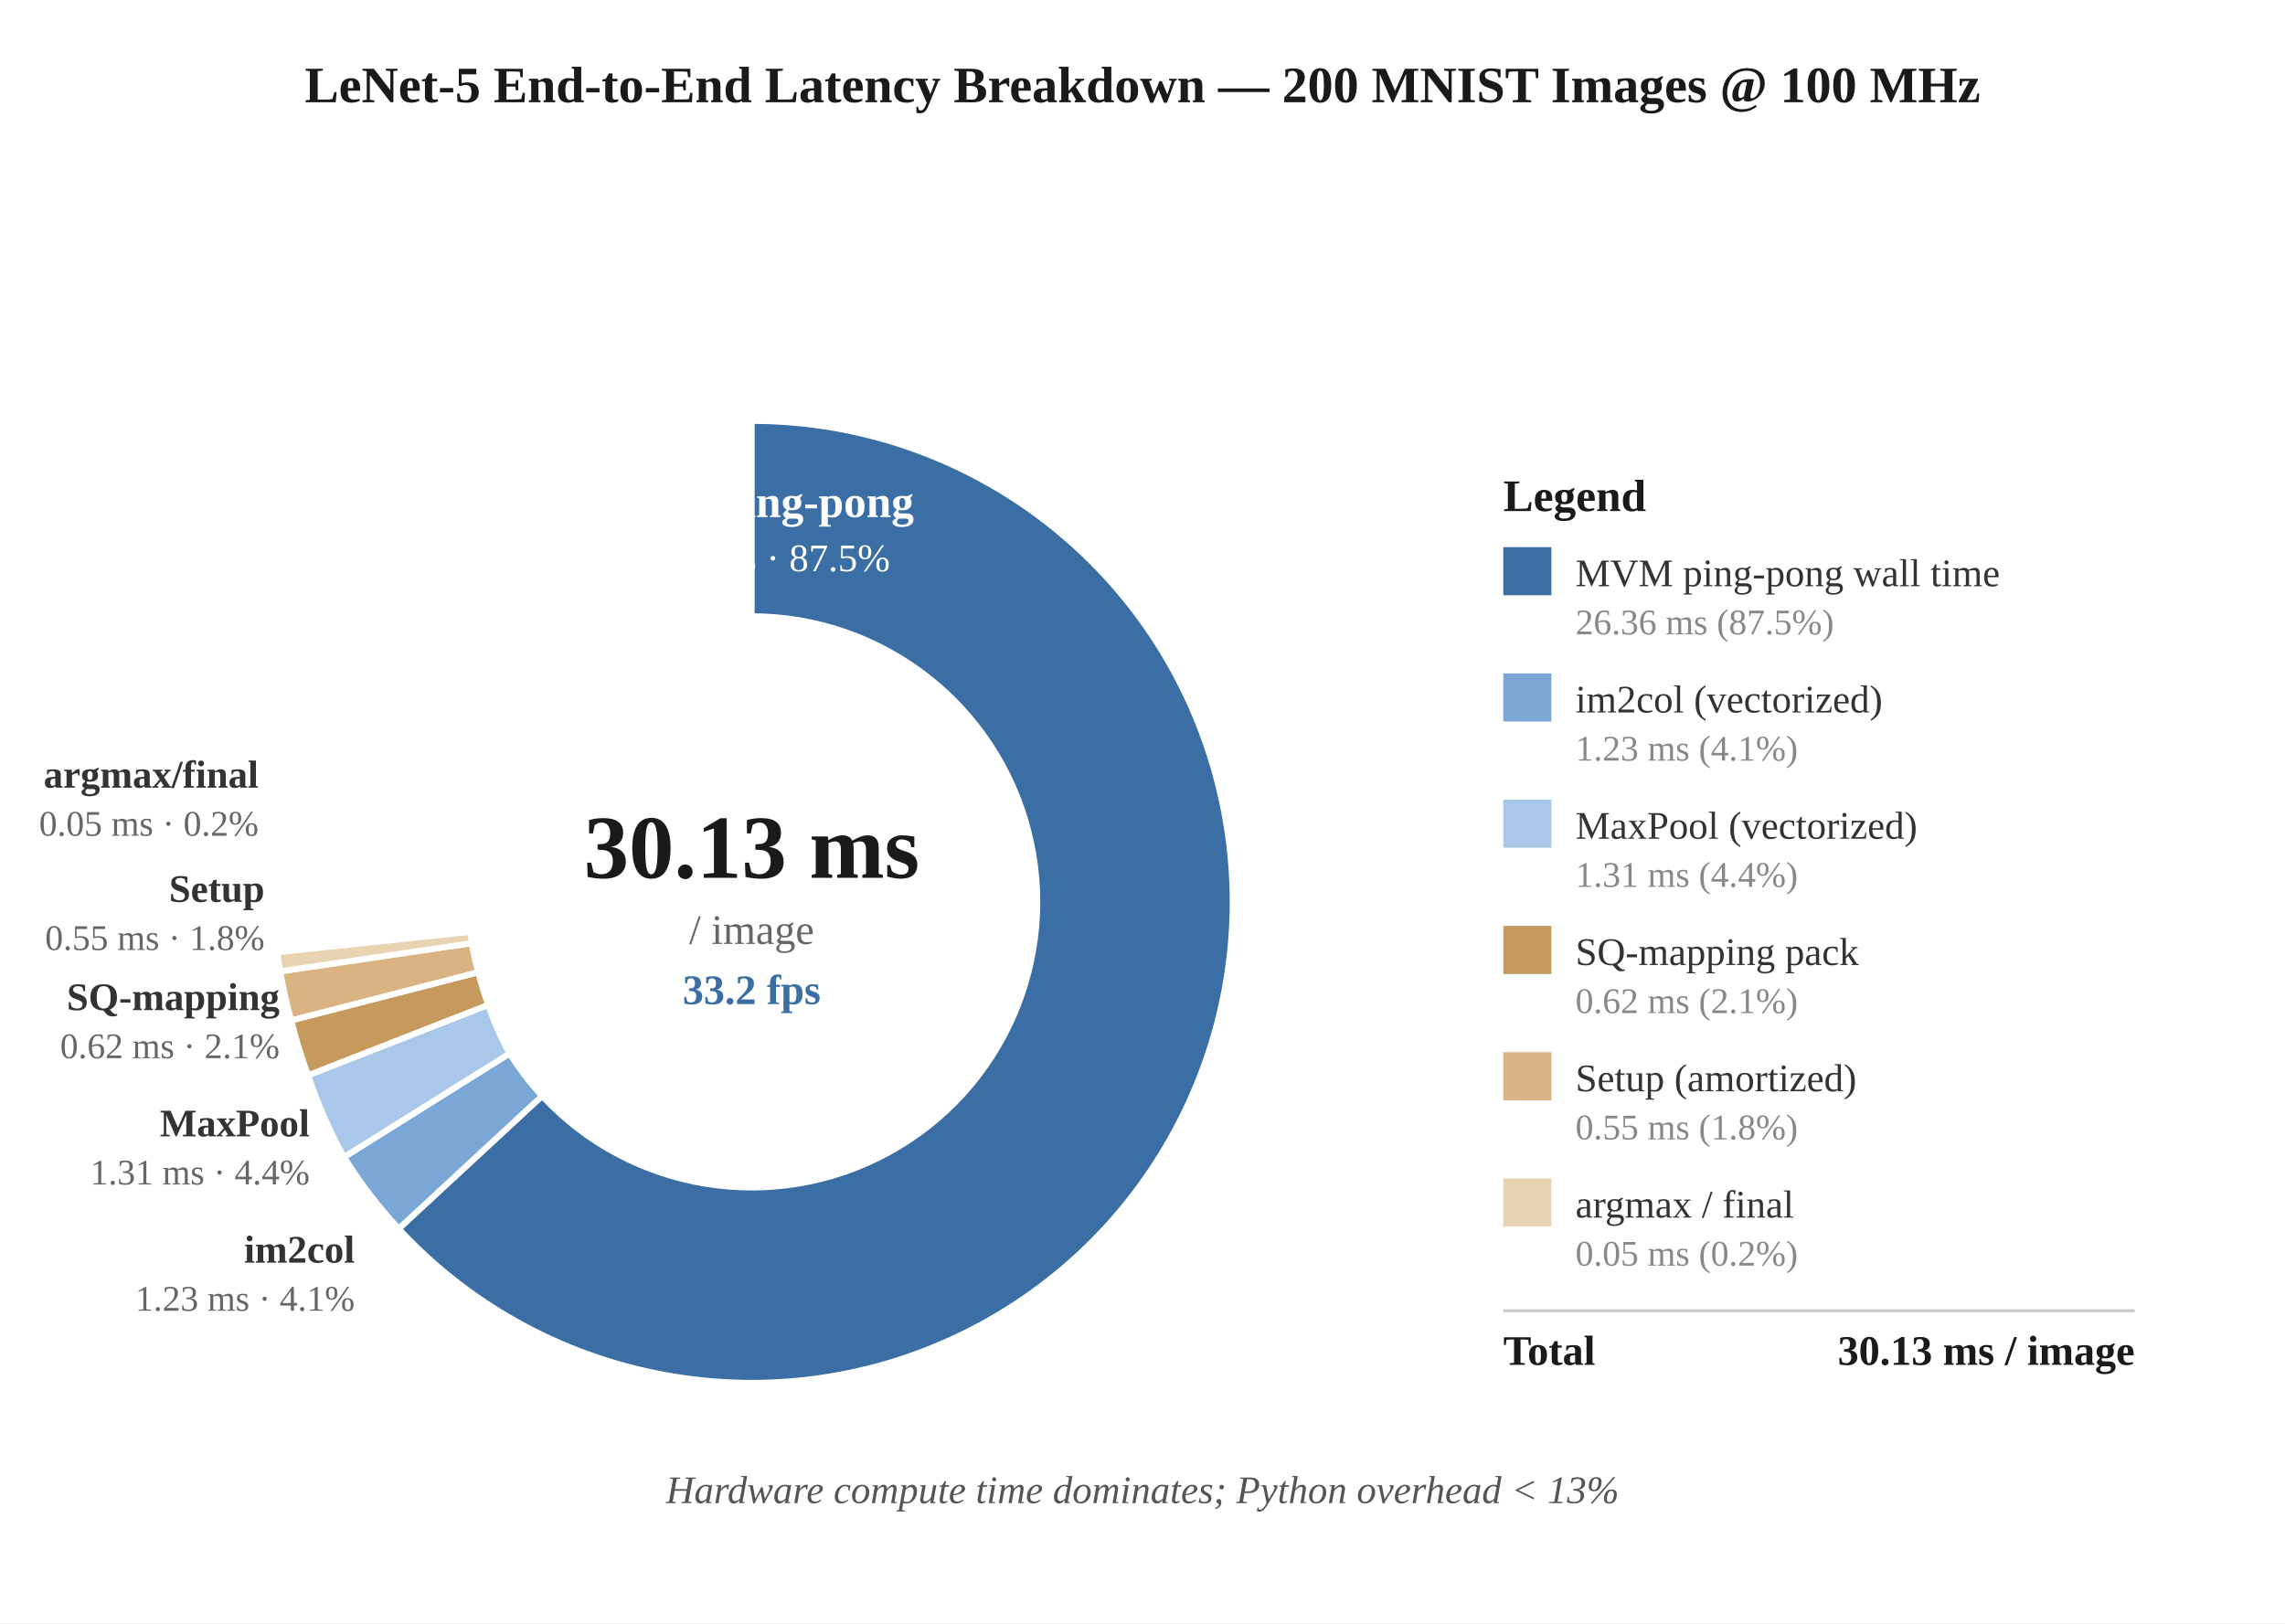
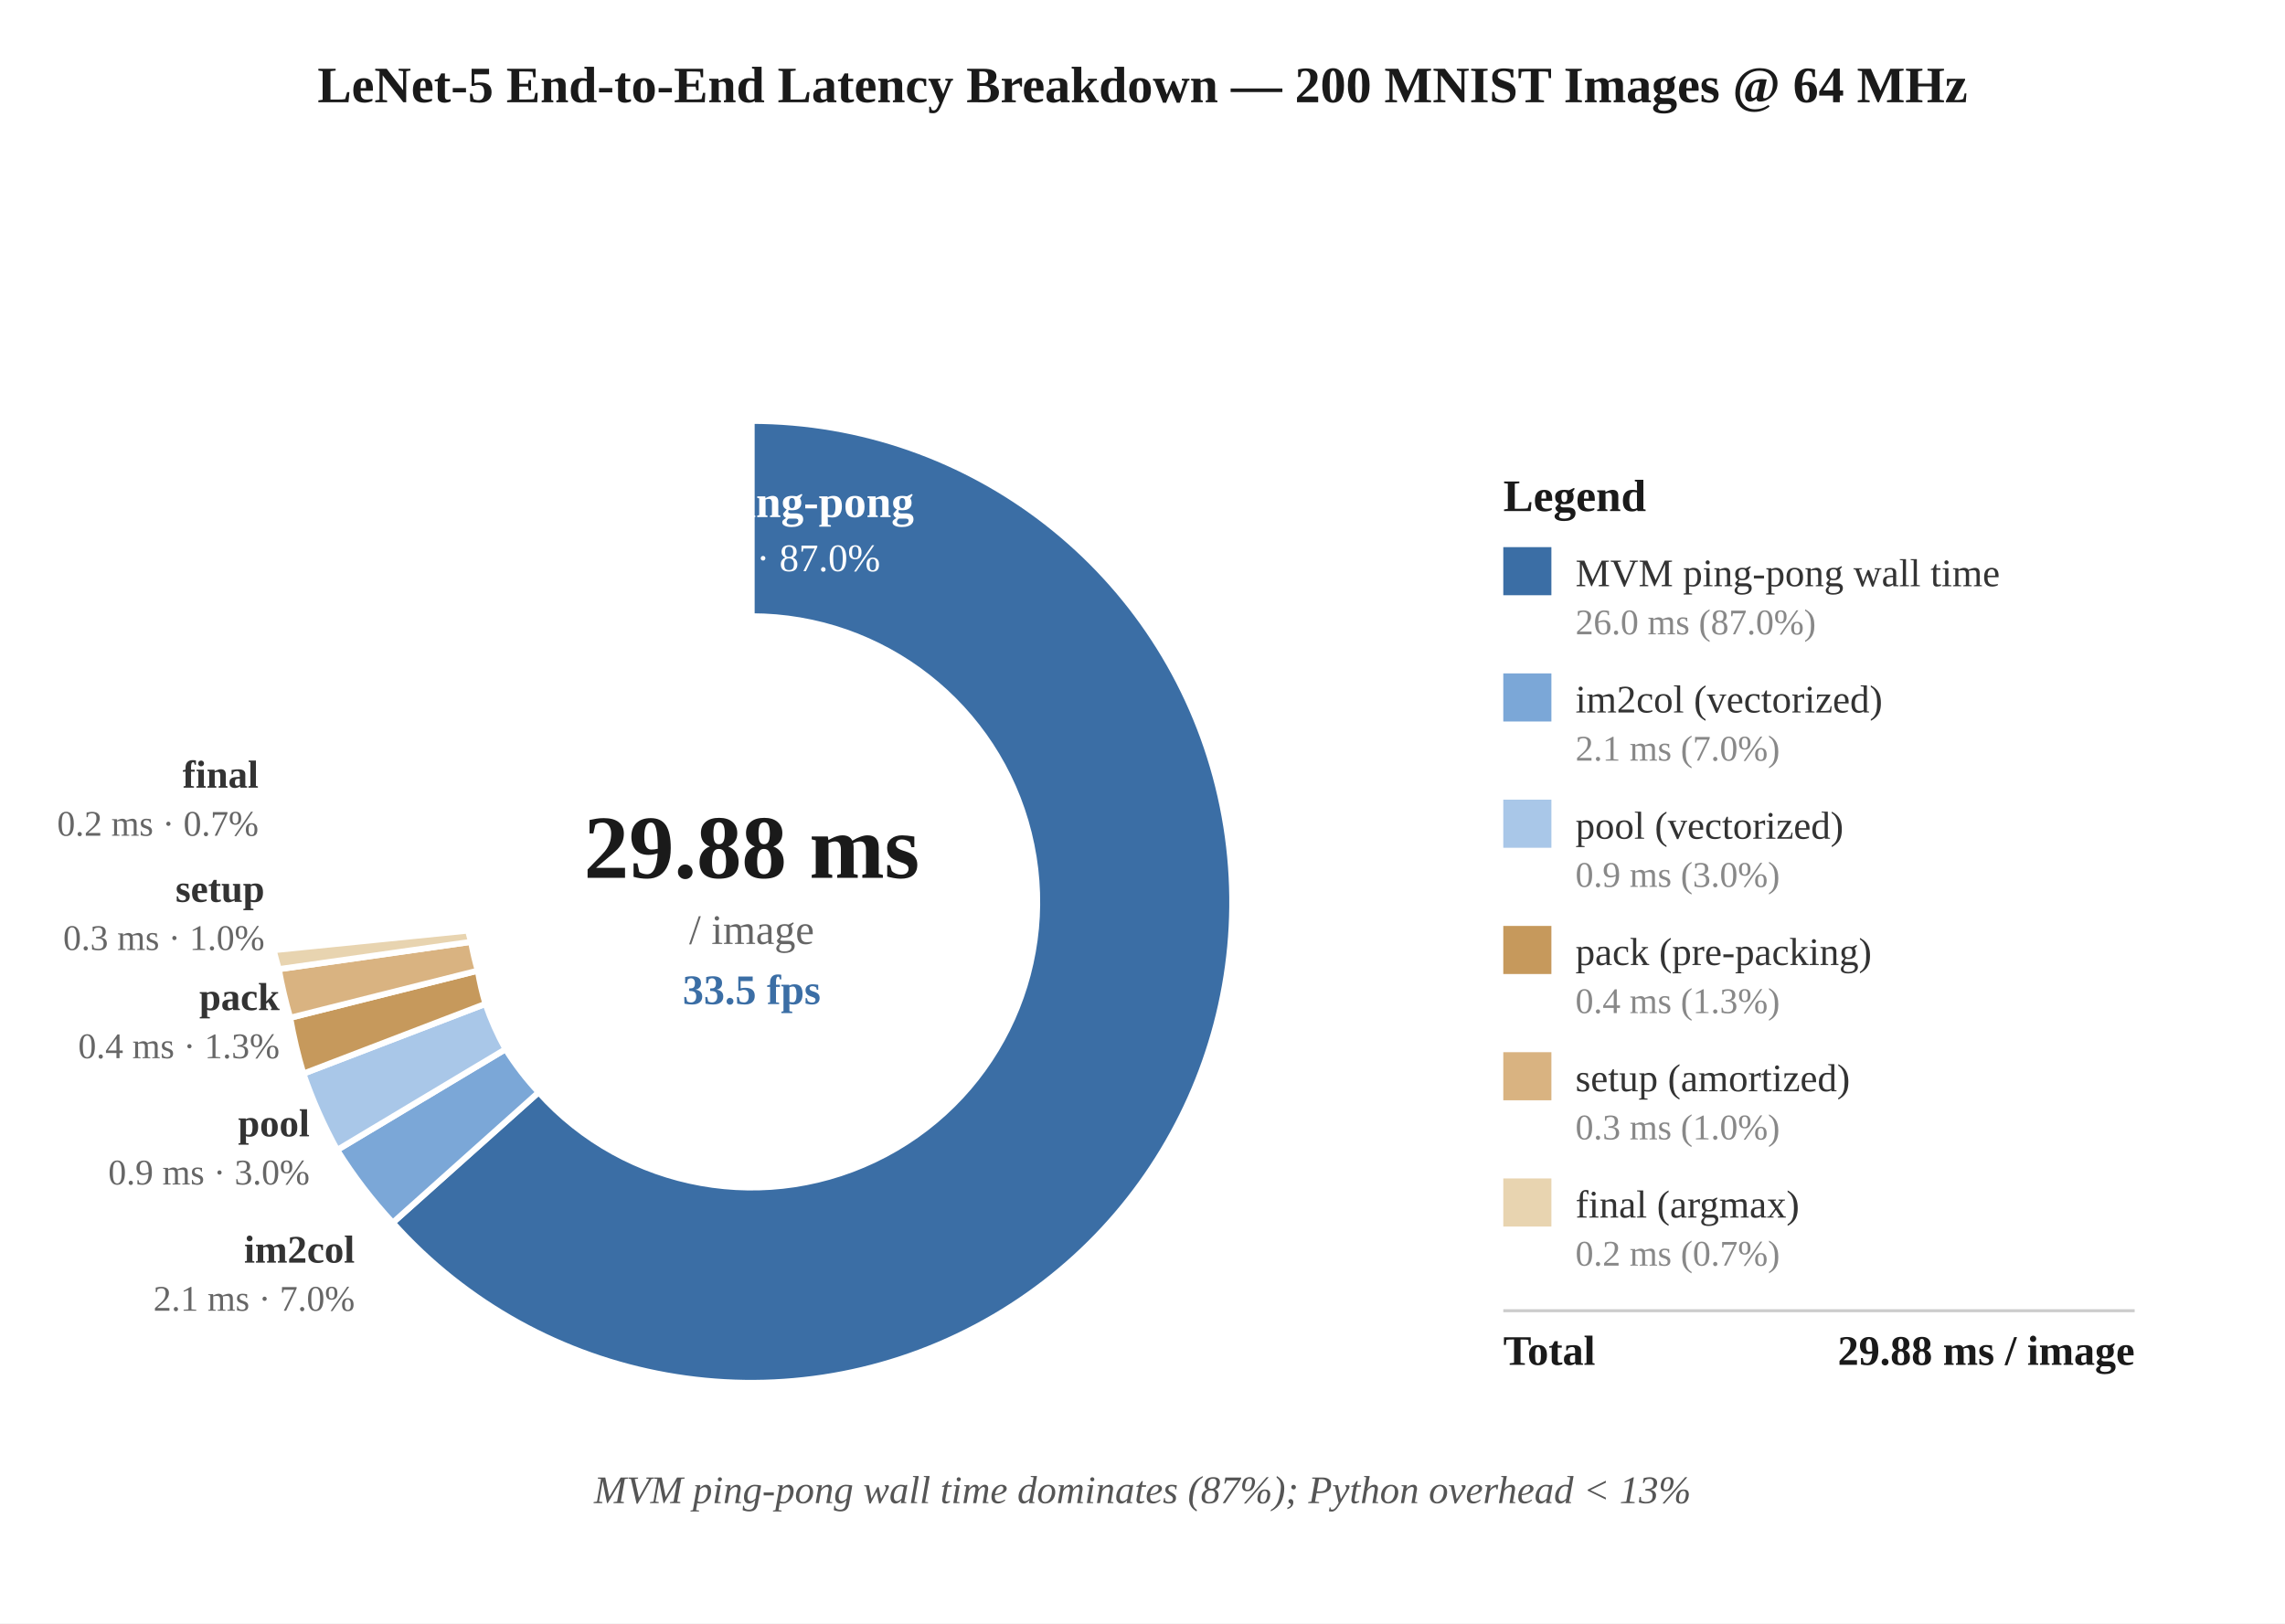
- <svg xmlns="http://www.w3.org/2000/svg" width="100%" viewBox="0 0 760 540" role="img" style="" version="1.1" id="svg55">
-   <rect width="760" height="540" fill="#ffffff" id="rect1" />
-   <text x="380" y="34" text-anchor="middle" font-family="'Times New Roman', Times, serif" font-size="17" font-weight="bold" fill="#1a1a1a" id="text1">LeNet-5 End-to-End Latency Breakdown — 200 MNIST Images @ 100 MHz</text>
+ <svg xmlns="http://www.w3.org/2000/svg" width="100%" viewBox="0 0 760 540" role="img" version="1.1">
+   <rect width="760" height="540" fill="#ffffff" />
+   <text x="380" y="34" text-anchor="middle" font-family="'Times New Roman', Times, serif" font-size="17" font-weight="bold" fill="#1a1a1a">LeNet-5 End-to-End Latency Breakdown — 200 MNIST Images @ 64 MHz</text>
  <g id="donut" transform="translate(250,300)">
-     <path d="M 0,-160 A 160,160 0 1 1 -117.395,108.724 L -69.703,64.555 A 95,95 0 1 0 0,-95 Z" fill="#3B6EA5" stroke="#ffffff" stroke-width="2" id="slice1" />
-     <path d="M -117.395,108.724 A 160,160 0 0 1 -135.586,84.906 L -80.504,50.413 A 95,95 0 0 0 -69.703,64.555 Z" fill="#7BA7D7" stroke="#ffffff" stroke-width="2" id="slice2" />
-     <path d="M -135.586,84.906 A 160,160 0 0 1 -147.518,57.671 L -87.589,34.242 A 95,95 0 0 0 -80.504,50.413 Z" fill="#A9C7E8" stroke="#ffffff" stroke-width="2" id="slice3" />
-     <path d="M -147.518,57.671 A 160,160 0 0 1 -153.137,39.412 L -90.925,23.399 A 95,95 0 0 0 -87.589,34.242 Z" fill="#C6995C" stroke="#ffffff" stroke-width="2" id="slice4" />
-     <path d="M -153.137,39.412 A 160,160 0 0 1 -156.810,23.115 L -93.106,13.724 A 95,95 0 0 0 -90.925,23.399 Z" fill="#D9B381" stroke="#ffffff" stroke-width="2" id="slice5" />
-     <path d="M -156.810,23.115 A 160,160 0 0 1 -157.704,16.755 L -93.357,9.948 A 95,95 0 0 0 -93.106,13.724 Z" fill="#E8D4B0" stroke="#ffffff" stroke-width="2" id="slice6" />
+     <path d="M 0,-160 A 160,160 0 1 1 -119.36,106.72 L -70.84,63.34 A 95,95 0 1 0 0,-95 Z" fill="#3B6EA5" stroke="#ffffff" stroke-width="2" />
+     <path d="M -119.36,106.72 A 160,160 0 0 1 -137.86,82.53 L -81.85,48.99 A 95,95 0 0 0 -70.84,63.34 Z" fill="#7BA7D7" stroke="#ffffff" stroke-width="2" />
+     <path d="M -137.86,82.53 A 160,160 0 0 1 -149.10,57.14 L -88.53,33.92 A 95,95 0 0 0 -81.85,48.99 Z" fill="#A9C7E8" stroke="#ffffff" stroke-width="2" />
+     <path d="M -149.10,57.14 A 160,160 0 0 1 -153.49,38.55 L-91.08,22.88 A 95,95 0 0 0 -88.53,33.92 Z" fill="#C6995C" stroke="#ffffff" stroke-width="2" />
+     <path d="M -153.49,38.55 A 160,160 0 0 1 -157.28,22.39 L-93.32,13.29 A 95,95 0 0 0 -91.08,22.88 Z" fill="#D9B381" stroke="#ffffff" stroke-width="2" />
+     <path d="M -157.28,22.39 A 160,160 0 0 1 -158.99,16.06 L-94.34,9.54 A 95,95 0 0 0 -93.32,13.29 Z" fill="#E8D4B0" stroke="#ffffff" stroke-width="2" />
  </g>
-   <text x="250" y="292" text-anchor="middle" font-family="'Times New Roman', Times, serif" font-size="30" font-weight="bold" fill="#1a1a1a" id="text41">30.13 ms</text>
-   <text x="250" y="314" text-anchor="middle" font-family="'Times New Roman', Times, serif" font-size="14" fill="#666666" id="text42">/ image</text>
-   <text x="250" y="334" text-anchor="middle" font-family="'Times New Roman', Times, serif" font-size="14" fill="#3B6EA5" font-weight="bold" id="text43">33.2 fps</text>
-   <text x="250" y="172" text-anchor="middle" font-family="'Times New Roman', Times, serif" font-size="15" font-weight="bold" fill="#ffffff" id="text44">MVM ping-pong</text>
-   <text x="250" y="190" text-anchor="middle" font-family="'Times New Roman', Times, serif" font-size="13" fill="#ffffff" id="text45">26.36 ms · 87.5%</text>
-   <line x1="115.586" y1="215.094" x2="150" y2="245" stroke="#888888" stroke-width="1" transform="translate(250,300)" id="line46l" style="display:none" />
-   <text x="118" y="420" text-anchor="end" font-family="'Times New Roman', Times, serif" font-size="13" font-weight="bold" fill="#333333" id="text46">im2col</text>
-   <text x="118" y="436" text-anchor="end" font-family="'Times New Roman', Times, serif" font-size="12" fill="#666666" id="text47">1.23 ms · 4.1%</text>
-   <text x="103" y="378" text-anchor="end" font-family="'Times New Roman', Times, serif" font-size="13" font-weight="bold" fill="#333333" id="text48">MaxPool</text>
-   <text x="103" y="394" text-anchor="end" font-family="'Times New Roman', Times, serif" font-size="12" fill="#666666" id="text49">1.31 ms · 4.4%</text>
-   <text x="93" y="336" text-anchor="end" font-family="'Times New Roman', Times, serif" font-size="13" font-weight="bold" fill="#333333" id="text50">SQ-mapping</text>
-   <text x="93" y="352" text-anchor="end" font-family="'Times New Roman', Times, serif" font-size="12" fill="#666666" id="text51">0.62 ms · 2.1%</text>
-   <text x="88" y="300" text-anchor="end" font-family="'Times New Roman', Times, serif" font-size="13" font-weight="bold" fill="#333333" id="text52">Setup</text>
-   <text x="88" y="316" text-anchor="end" font-family="'Times New Roman', Times, serif" font-size="12" fill="#666666" id="text53">0.55 ms · 1.8%</text>
-   <text x="86" y="262" text-anchor="end" font-family="'Times New Roman', Times, serif" font-size="13" font-weight="bold" fill="#333333" id="text54">argmax/final</text>
-   <text x="86" y="278" text-anchor="end" font-family="'Times New Roman', Times, serif" font-size="12" fill="#666666" id="text55">0.05 ms · 0.2%</text>
-   <text x="500" y="170" font-family="'Times New Roman', Times, serif" font-size="15" font-weight="bold" fill="#1a1a1a" id="text56">Legend</text>
-   <rect x="500" y="182" width="16" height="16" fill="#3B6EA5" id="rect57" />
-   <text x="524" y="195" font-family="'Times New Roman', Times, serif" font-size="13" fill="#333333" id="text57">MVM ping-pong wall time</text>
-   <text x="524" y="211" font-family="'Times New Roman', Times, serif" font-size="12" fill="#888888" id="text58">26.36 ms  (87.5%)</text>
-   <rect x="500" y="224" width="16" height="16" fill="#7BA7D7" id="rect59" />
-   <text x="524" y="237" font-family="'Times New Roman', Times, serif" font-size="13" fill="#333333" id="text59">im2col (vectorized)</text>
-   <text x="524" y="253" font-family="'Times New Roman', Times, serif" font-size="12" fill="#888888" id="text60">1.23 ms  (4.1%)</text>
-   <rect x="500" y="266" width="16" height="16" fill="#A9C7E8" id="rect61" />
-   <text x="524" y="279" font-family="'Times New Roman', Times, serif" font-size="13" fill="#333333" id="text61">MaxPool (vectorized)</text>
-   <text x="524" y="295" font-family="'Times New Roman', Times, serif" font-size="12" fill="#888888" id="text62">1.31 ms  (4.4%)</text>
-   <rect x="500" y="308" width="16" height="16" fill="#C6995C" id="rect63" />
-   <text x="524" y="321" font-family="'Times New Roman', Times, serif" font-size="13" fill="#333333" id="text63">SQ-mapping pack</text>
-   <text x="524" y="337" font-family="'Times New Roman', Times, serif" font-size="12" fill="#888888" id="text64">0.62 ms  (2.1%)</text>
-   <rect x="500" y="350" width="16" height="16" fill="#D9B381" id="rect65" />
-   <text x="524" y="363" font-family="'Times New Roman', Times, serif" font-size="13" fill="#333333" id="text65">Setup (amortized)</text>
-   <text x="524" y="379" font-family="'Times New Roman', Times, serif" font-size="12" fill="#888888" id="text66">0.55 ms  (1.8%)</text>
-   <rect x="500" y="392" width="16" height="16" fill="#E8D4B0" id="rect67" />
-   <text x="524" y="405" font-family="'Times New Roman', Times, serif" font-size="13" fill="#333333" id="text67">argmax / final</text>
-   <text x="524" y="421" font-family="'Times New Roman', Times, serif" font-size="12" fill="#888888" id="text68">0.05 ms  (0.2%)</text>
-   <line x1="500" y1="436" x2="710" y2="436" stroke="#cccccc" stroke-width="1" id="line69" />
-   <text x="500" y="454" font-family="'Times New Roman', Times, serif" font-size="14" font-weight="bold" fill="#1a1a1a" id="text69">Total</text>
-   <text x="710" y="454" text-anchor="end" font-family="'Times New Roman', Times, serif" font-size="14" font-weight="bold" fill="#1a1a1a" id="text70">30.13 ms / image</text>
-   <path d="m 228.474,110.58 69.059,-19.792" fill="none" stroke="none" id="path70" />
-   <text x="380" y="500" text-anchor="middle" font-family="'Times New Roman', Times, serif" font-size="13" font-style="italic" fill="#555555" id="text71">Hardware compute time dominates; Python overhead &lt; 13%</text>
+   <text x="250" y="292" text-anchor="middle" font-family="'Times New Roman', Times, serif" font-size="30" font-weight="bold" fill="#1a1a1a">29.88 ms</text>
+   <text x="250" y="314" text-anchor="middle" font-family="'Times New Roman', Times, serif" font-size="14" fill="#666666">/ image</text>
+   <text x="250" y="334" text-anchor="middle" font-family="'Times New Roman', Times, serif" font-size="14" fill="#3B6EA5" font-weight="bold">33.5 fps</text>
+   <text x="250" y="172" text-anchor="middle" font-family="'Times New Roman', Times, serif" font-size="15" font-weight="bold" fill="#ffffff">MVM ping-pong</text>
+   <text x="250" y="190" text-anchor="middle" font-family="'Times New Roman', Times, serif" font-size="13" fill="#ffffff">26.0 ms · 87.0%</text>
+   <text x="118" y="420" text-anchor="end" font-family="'Times New Roman', Times, serif" font-size="13" font-weight="bold" fill="#333333">im2col</text>
+   <text x="118" y="436" text-anchor="end" font-family="'Times New Roman', Times, serif" font-size="12" fill="#666666">2.1 ms · 7.0%</text>
+   <text x="103" y="378" text-anchor="end" font-family="'Times New Roman', Times, serif" font-size="13" font-weight="bold" fill="#333333">pool</text>
+   <text x="103" y="394" text-anchor="end" font-family="'Times New Roman', Times, serif" font-size="12" fill="#666666">0.9 ms · 3.0%</text>
+   <text x="93" y="336" text-anchor="end" font-family="'Times New Roman', Times, serif" font-size="13" font-weight="bold" fill="#333333">pack</text>
+   <text x="93" y="352" text-anchor="end" font-family="'Times New Roman', Times, serif" font-size="12" fill="#666666">0.4 ms · 1.3%</text>
+   <text x="88" y="300" text-anchor="end" font-family="'Times New Roman', Times, serif" font-size="13" font-weight="bold" fill="#333333">setup</text>
+   <text x="88" y="316" text-anchor="end" font-family="'Times New Roman', Times, serif" font-size="12" fill="#666666">0.3 ms · 1.0%</text>
+   <text x="86" y="262" text-anchor="end" font-family="'Times New Roman', Times, serif" font-size="13" font-weight="bold" fill="#333333">final</text>
+   <text x="86" y="278" text-anchor="end" font-family="'Times New Roman', Times, serif" font-size="12" fill="#666666">0.2 ms · 0.7%</text>
+   <text x="500" y="170" font-family="'Times New Roman', Times, serif" font-size="15" font-weight="bold" fill="#1a1a1a">Legend</text>
+   <rect x="500" y="182" width="16" height="16" fill="#3B6EA5" />
+   <text x="524" y="195" font-family="'Times New Roman', Times, serif" font-size="13" fill="#333333">MVM ping-pong wall time</text>
+   <text x="524" y="211" font-family="'Times New Roman', Times, serif" font-size="12" fill="#888888">26.0 ms  (87.0%)</text>
+   <rect x="500" y="224" width="16" height="16" fill="#7BA7D7" />
+   <text x="524" y="237" font-family="'Times New Roman', Times, serif" font-size="13" fill="#333333">im2col (vectorized)</text>
+   <text x="524" y="253" font-family="'Times New Roman', Times, serif" font-size="12" fill="#888888">2.1 ms  (7.0%)</text>
+   <rect x="500" y="266" width="16" height="16" fill="#A9C7E8" />
+   <text x="524" y="279" font-family="'Times New Roman', Times, serif" font-size="13" fill="#333333">pool (vectorized)</text>
+   <text x="524" y="295" font-family="'Times New Roman', Times, serif" font-size="12" fill="#888888">0.9 ms  (3.0%)</text>
+   <rect x="500" y="308" width="16" height="16" fill="#C6995C" />
+   <text x="524" y="321" font-family="'Times New Roman', Times, serif" font-size="13" fill="#333333">pack (pre-packing)</text>
+   <text x="524" y="337" font-family="'Times New Roman', Times, serif" font-size="12" fill="#888888">0.4 ms  (1.3%)</text>
+   <rect x="500" y="350" width="16" height="16" fill="#D9B381" />
+   <text x="524" y="363" font-family="'Times New Roman', Times, serif" font-size="13" fill="#333333">setup (amortized)</text>
+   <text x="524" y="379" font-family="'Times New Roman', Times, serif" font-size="12" fill="#888888">0.3 ms  (1.0%)</text>
+   <rect x="500" y="392" width="16" height="16" fill="#E8D4B0" />
+   <text x="524" y="405" font-family="'Times New Roman', Times, serif" font-size="13" fill="#333333">final (argmax)</text>
+   <text x="524" y="421" font-family="'Times New Roman', Times, serif" font-size="12" fill="#888888">0.2 ms  (0.7%)</text>
+   <line x1="500" y1="436" x2="710" y2="436" stroke="#cccccc" stroke-width="1" />
+   <text x="500" y="454" font-family="'Times New Roman', Times, serif" font-size="14" font-weight="bold" fill="#1a1a1a">Total</text>
+   <text x="710" y="454" text-anchor="end" font-family="'Times New Roman', Times, serif" font-size="14" font-weight="bold" fill="#1a1a1a">29.88 ms / image</text>
+   <text x="380" y="500" text-anchor="middle" font-family="'Times New Roman', Times, serif" font-size="13" font-style="italic" fill="#555555">MVM ping-pong wall time dominates (87%); Python overhead &lt; 13%</text>
</svg>
